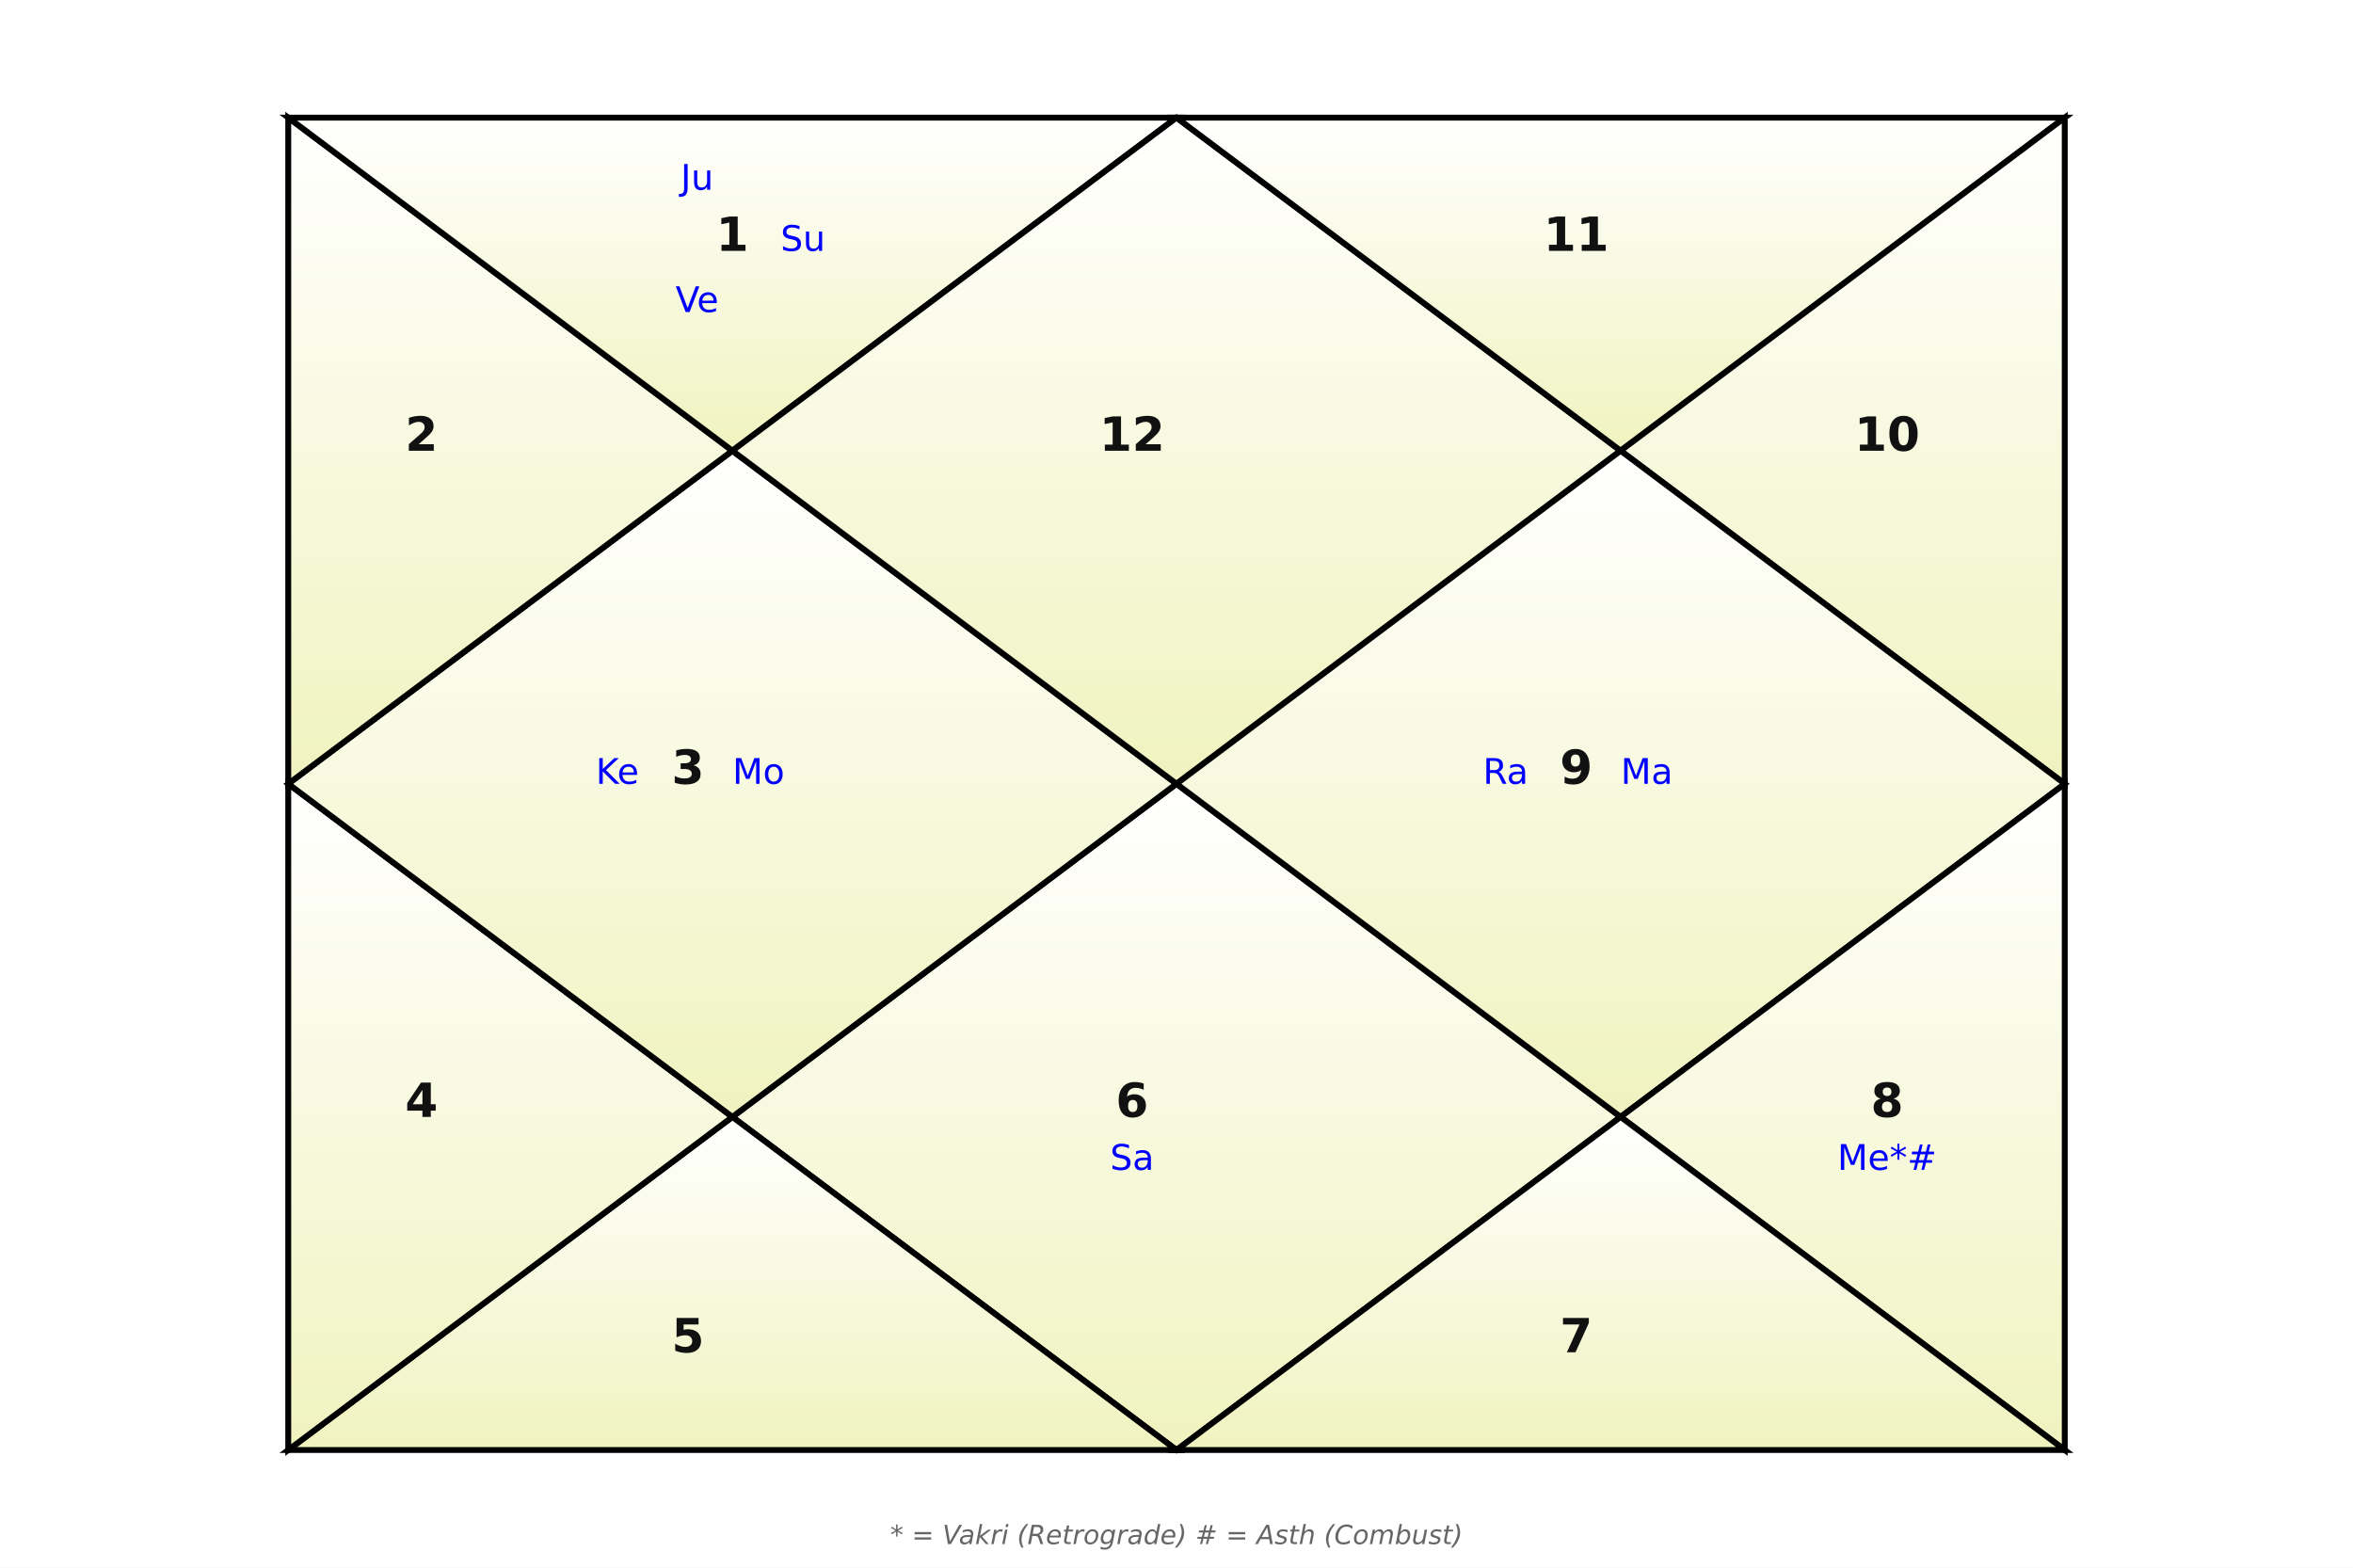
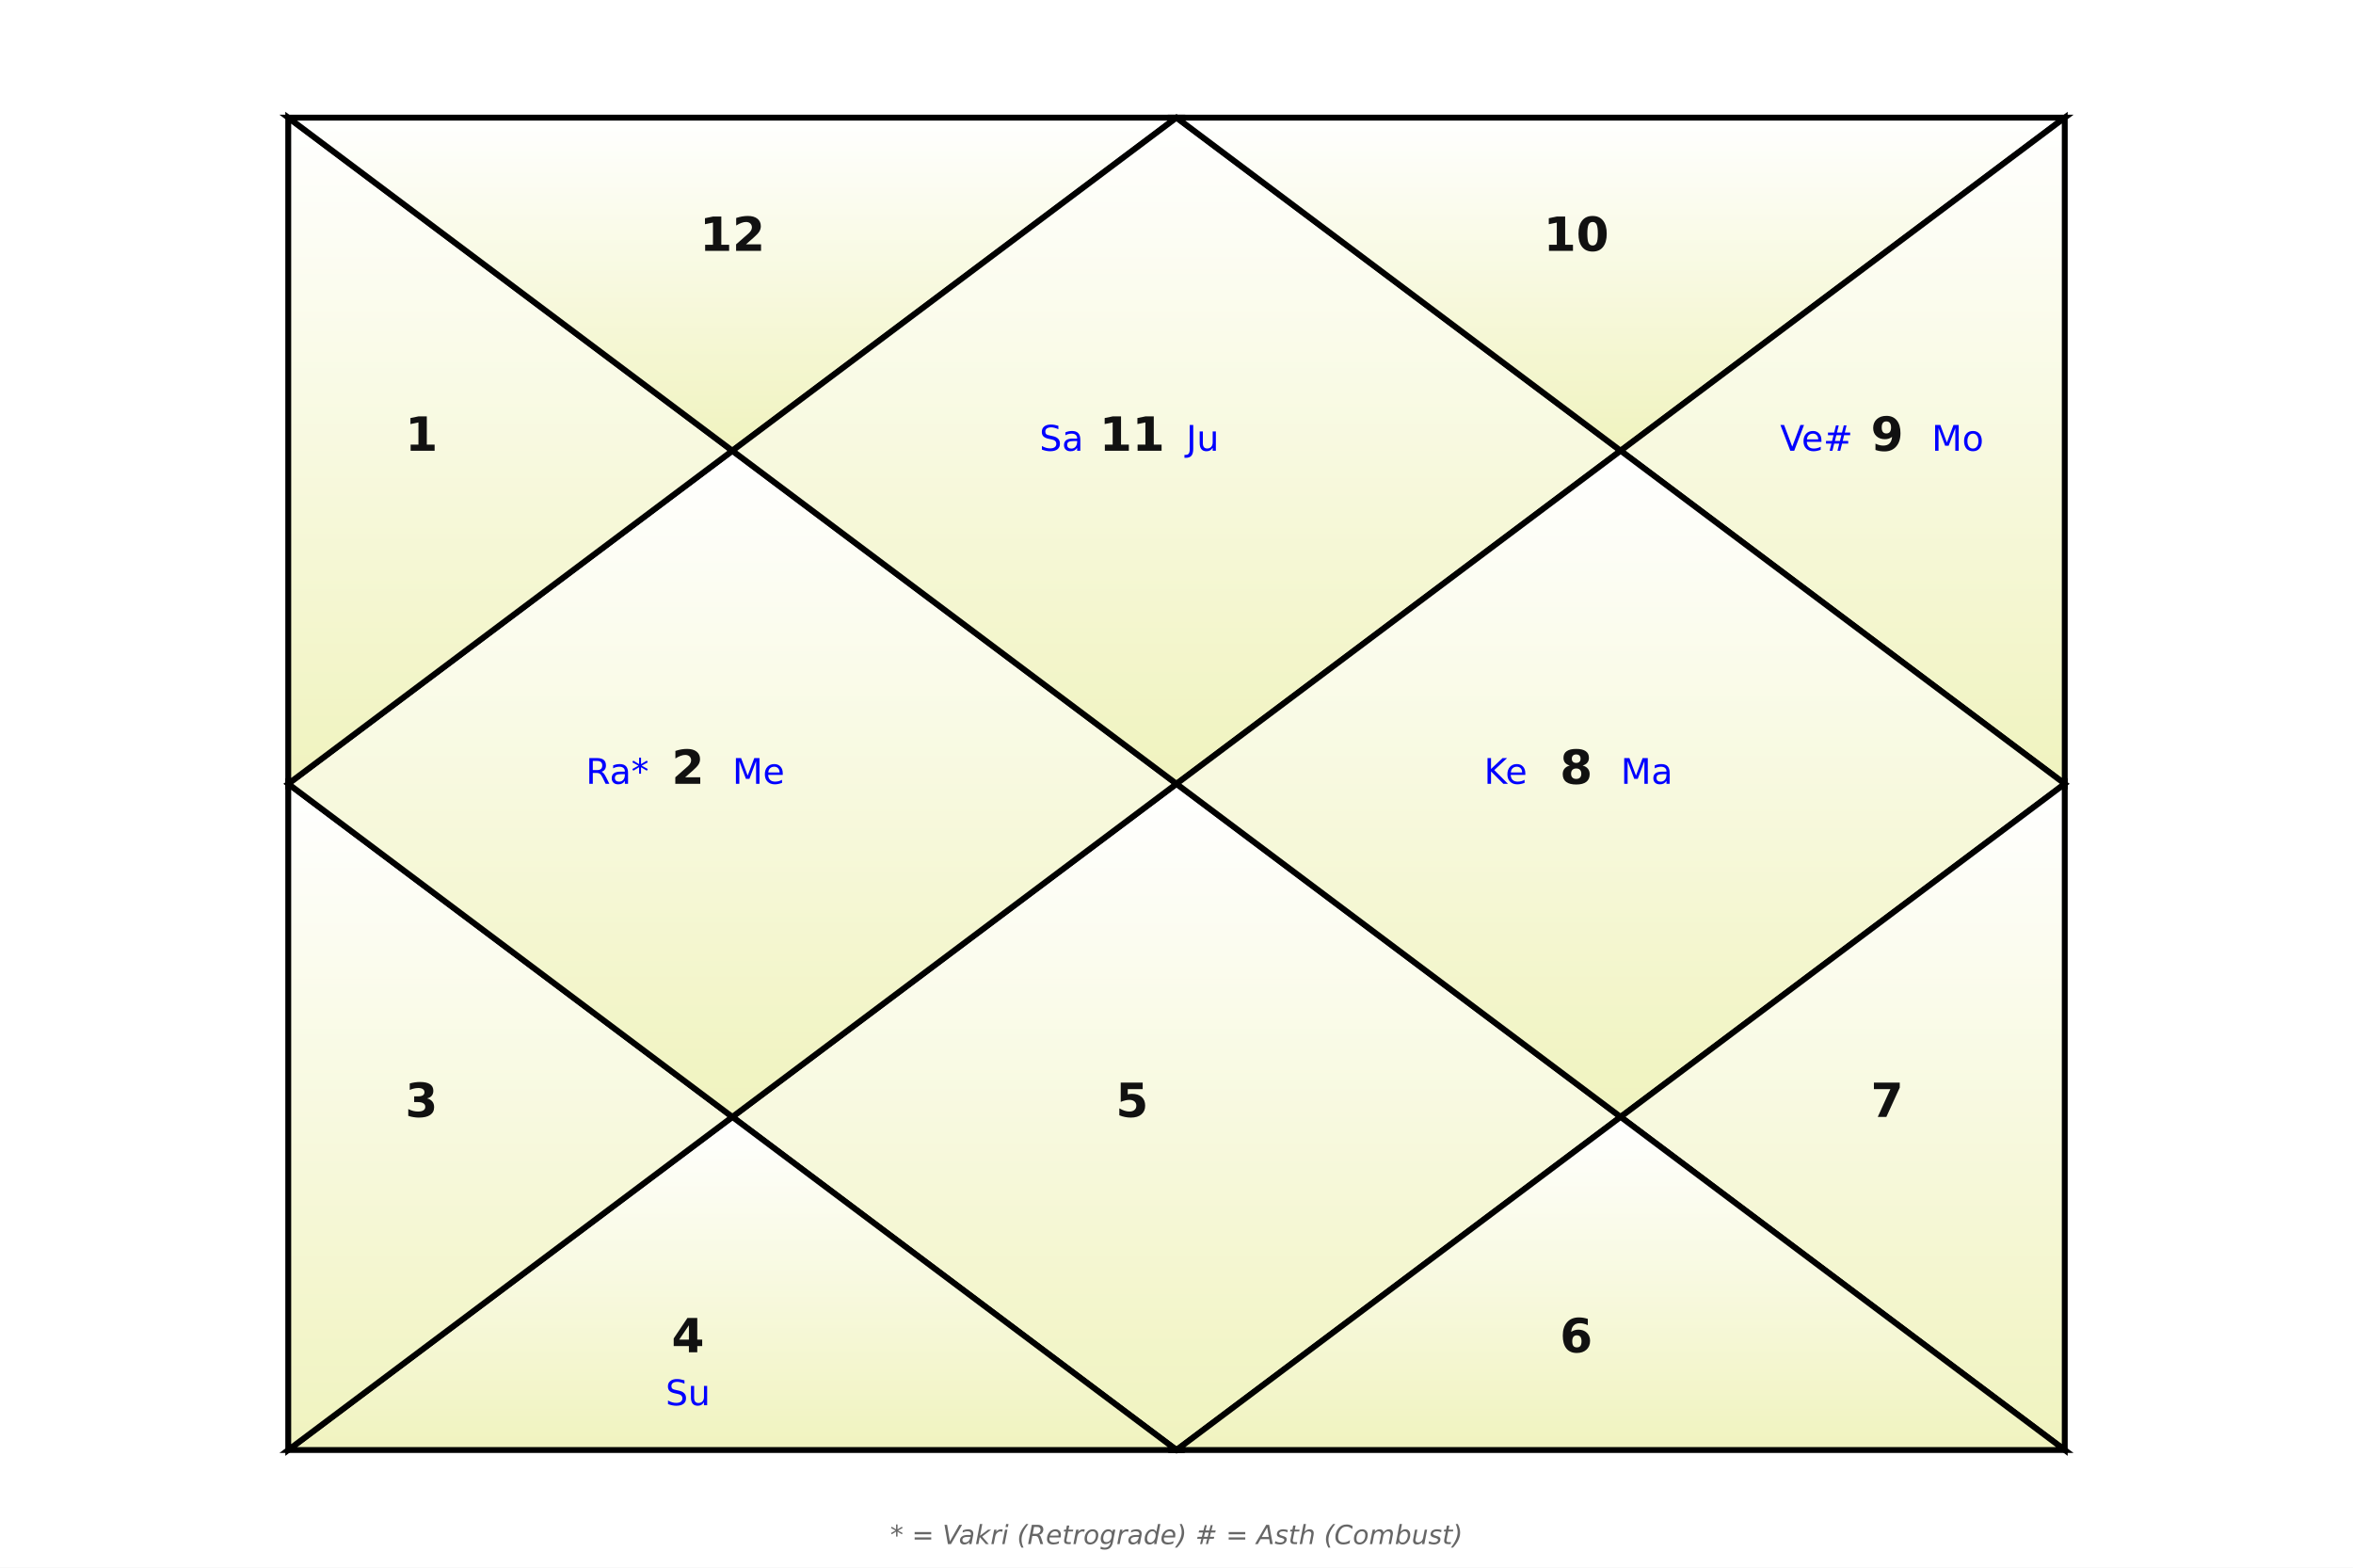
<svg xmlns="http://www.w3.org/2000/svg" baseProfile="full" height="100%" version="1.1" viewBox="0 0 800 533" width="100%">
  <defs>
    <linearGradient id="houseGrad" x1="0" x2="0" y1="0" y2="1">
      <stop offset="0" stop-color="white" />
      <stop offset="1" stop-color="#f0f3bf" />
    </linearGradient>
  </defs>
  <rect fill="white" height="533" width="800" x="0" y="0" />
  <polygon fill="url(#houseGrad)" points="249.0,379.75 400.0,493.0 551.0,379.75 400.0,266.5" stroke="#000" stroke-width="2" />
  <polygon fill="url(#houseGrad)" points="249.0,379.75 98.0,493.0 400.0,493.0" stroke="#000" stroke-width="2" />
  <polygon fill="url(#houseGrad)" points="98.0,266.5 98.0,493.0 249.0,379.75" stroke="#000" stroke-width="2" />
  <polygon fill="url(#houseGrad)" points="98.0,266.5 249.0,379.75 400.0,266.5 249.0,153.25" stroke="#000" stroke-width="2" />
  <polygon fill="url(#houseGrad)" points="98.0,40.0 98.0,266.5 249.0,153.25" stroke="#000" stroke-width="2" />
  <polygon fill="url(#houseGrad)" points="98.0,40.0 249.0,153.25 400.0,40.0" stroke="#000" stroke-width="2" />
  <polygon fill="url(#houseGrad)" points="249.0,153.25 400.0,266.5 551.0,153.25 400.0,40.0" stroke="#000" stroke-width="2" />
  <polygon fill="url(#houseGrad)" points="400.0,40.0 551.0,153.25 702.0,40.0" stroke="#000" stroke-width="2" />
  <polygon fill="url(#houseGrad)" points="551.0,153.25 702.0,266.5 702.0,40.0" stroke="#000" stroke-width="2" />
  <polygon fill="url(#houseGrad)" points="551.0,153.25 400.0,266.5 551.0,379.75 702.0,266.5" stroke="#000" stroke-width="2" />
  <polygon fill="url(#houseGrad)" points="551.0,379.75 702.0,493.0 702.0,266.5" stroke="#000" stroke-width="2" />
  <polygon fill="url(#houseGrad)" points="551.0,379.75 400.0,493.0 702.0,493.0" stroke="#000" stroke-width="2" />
-   <text fill="#111111" font-family="DejaVu Sans, Arial, sans-serif" font-size="16" font-weight="bold" text-anchor="middle" x="384.9" y="153.25">12</text>
-   <text fill="#111111" font-family="DejaVu Sans, Arial, sans-serif" font-size="16" font-weight="bold" text-anchor="middle" x="249.0" y="85.3">1</text>
-   <text fill="#0000ff" font-family="DejaVu Sans, Arial, sans-serif" font-size="12" text-anchor="middle" x="273.0" y="85.3">Su</text>
-   <text fill="#0000ff" font-family="DejaVu Sans, Arial, sans-serif" font-size="12" text-anchor="middle" x="237.0" y="106.085">Ve</text>
-   <text fill="#0000ff" font-family="DejaVu Sans, Arial, sans-serif" font-size="12" text-anchor="middle" x="237.0" y="64.515">Ju</text>
-   <text fill="#111111" font-family="DejaVu Sans, Arial, sans-serif" font-size="16" font-weight="bold" text-anchor="middle" x="143.3" y="153.25">2</text>
-   <text fill="#111111" font-family="DejaVu Sans, Arial, sans-serif" font-size="16" font-weight="bold" text-anchor="middle" x="233.9" y="266.5">3</text>
-   <text fill="#0000ff" font-family="DejaVu Sans, Arial, sans-serif" font-size="12" text-anchor="middle" x="257.9" y="266.5">Mo</text>
-   <text fill="#0000ff" font-family="DejaVu Sans, Arial, sans-serif" font-size="12" text-anchor="middle" x="209.9" y="266.5">Ke</text>
-   <text fill="#111111" font-family="DejaVu Sans, Arial, sans-serif" font-size="16" font-weight="bold" text-anchor="middle" x="143.3" y="379.75">4</text>
-   <text fill="#111111" font-family="DejaVu Sans, Arial, sans-serif" font-size="16" font-weight="bold" text-anchor="middle" x="233.9" y="459.78">5</text>
-   <text fill="#111111" font-family="DejaVu Sans, Arial, sans-serif" font-size="16" font-weight="bold" text-anchor="middle" x="384.9" y="379.75">6</text>
-   <text fill="#0000ff" font-family="DejaVu Sans, Arial, sans-serif" font-size="12" text-anchor="middle" x="384.9" y="397.75">Sa</text>
-   <text fill="#111111" font-family="DejaVu Sans, Arial, sans-serif" font-size="16" font-weight="bold" text-anchor="middle" x="535.9" y="459.78">7</text>
-   <text fill="#111111" font-family="DejaVu Sans, Arial, sans-serif" font-size="16" font-weight="bold" text-anchor="middle" x="641.6" y="379.75">8</text>
-   <text fill="#0000ff" font-family="DejaVu Sans, Arial, sans-serif" font-size="12" text-anchor="middle" x="641.6" y="397.75">Me*#</text>
-   <text fill="#111111" font-family="DejaVu Sans, Arial, sans-serif" font-size="16" font-weight="bold" text-anchor="middle" x="535.9" y="266.5">9</text>
+   <text fill="#111111" font-family="DejaVu Sans, Arial, sans-serif" font-size="16" font-weight="bold" text-anchor="middle" x="384.9" y="153.25">11</text>
+   <text fill="#0000ff" font-family="DejaVu Sans, Arial, sans-serif" font-size="12" text-anchor="middle" x="408.9" y="153.25">Ju</text>
+   <text fill="#0000ff" font-family="DejaVu Sans, Arial, sans-serif" font-size="12" text-anchor="middle" x="360.9" y="153.25">Sa</text>
+   <text fill="#111111" font-family="DejaVu Sans, Arial, sans-serif" font-size="16" font-weight="bold" text-anchor="middle" x="249.0" y="85.3">12</text>
+   <text fill="#111111" font-family="DejaVu Sans, Arial, sans-serif" font-size="16" font-weight="bold" text-anchor="middle" x="143.3" y="153.25">1</text>
+   <text fill="#111111" font-family="DejaVu Sans, Arial, sans-serif" font-size="16" font-weight="bold" text-anchor="middle" x="233.9" y="266.5">2</text>
+   <text fill="#0000ff" font-family="DejaVu Sans, Arial, sans-serif" font-size="12" text-anchor="middle" x="257.9" y="266.5">Me</text>
+   <text fill="#0000ff" font-family="DejaVu Sans, Arial, sans-serif" font-size="12" text-anchor="middle" x="209.9" y="266.5">Ra*</text>
+   <text fill="#111111" font-family="DejaVu Sans, Arial, sans-serif" font-size="16" font-weight="bold" text-anchor="middle" x="143.3" y="379.75">3</text>
+   <text fill="#111111" font-family="DejaVu Sans, Arial, sans-serif" font-size="16" font-weight="bold" text-anchor="middle" x="233.9" y="459.78">4</text>
+   <text fill="#0000ff" font-family="DejaVu Sans, Arial, sans-serif" font-size="12" text-anchor="middle" x="233.9" y="477.78">Su</text>
+   <text fill="#111111" font-family="DejaVu Sans, Arial, sans-serif" font-size="16" font-weight="bold" text-anchor="middle" x="384.9" y="379.75">5</text>
+   <text fill="#111111" font-family="DejaVu Sans, Arial, sans-serif" font-size="16" font-weight="bold" text-anchor="middle" x="535.9" y="459.78">6</text>
+   <text fill="#111111" font-family="DejaVu Sans, Arial, sans-serif" font-size="16" font-weight="bold" text-anchor="middle" x="641.6" y="379.75">7</text>
+   <text fill="#111111" font-family="DejaVu Sans, Arial, sans-serif" font-size="16" font-weight="bold" text-anchor="middle" x="535.9" y="266.5">8</text>
  <text fill="#0000ff" font-family="DejaVu Sans, Arial, sans-serif" font-size="12" text-anchor="middle" x="559.9" y="266.5">Ma</text>
-   <text fill="#0000ff" font-family="DejaVu Sans, Arial, sans-serif" font-size="12" text-anchor="middle" x="511.9" y="266.5">Ra</text>
-   <text fill="#111111" font-family="DejaVu Sans, Arial, sans-serif" font-size="16" font-weight="bold" text-anchor="middle" x="641.6" y="153.25">10</text>
-   <text fill="#111111" font-family="DejaVu Sans, Arial, sans-serif" font-size="16" font-weight="bold" text-anchor="middle" x="535.9" y="85.3">11</text>
+   <text fill="#0000ff" font-family="DejaVu Sans, Arial, sans-serif" font-size="12" text-anchor="middle" x="511.9" y="266.5">Ke</text>
+   <text fill="#111111" font-family="DejaVu Sans, Arial, sans-serif" font-size="16" font-weight="bold" text-anchor="middle" x="641.6" y="153.25">9</text>
+   <text fill="#0000ff" font-family="DejaVu Sans, Arial, sans-serif" font-size="12" text-anchor="middle" x="665.6" y="153.25">Mo</text>
+   <text fill="#0000ff" font-family="DejaVu Sans, Arial, sans-serif" font-size="12" text-anchor="middle" x="617.6" y="153.25">Ve#</text>
+   <text fill="#111111" font-family="DejaVu Sans, Arial, sans-serif" font-size="16" font-weight="bold" text-anchor="middle" x="535.9" y="85.3">10</text>
  <text fill="#666" font-family="DejaVu Sans" font-size="9" font-style="italic" text-anchor="middle" x="400.0" y="525">* = Vakri (Retrograde)  # = Asth (Combust)</text>
</svg>
